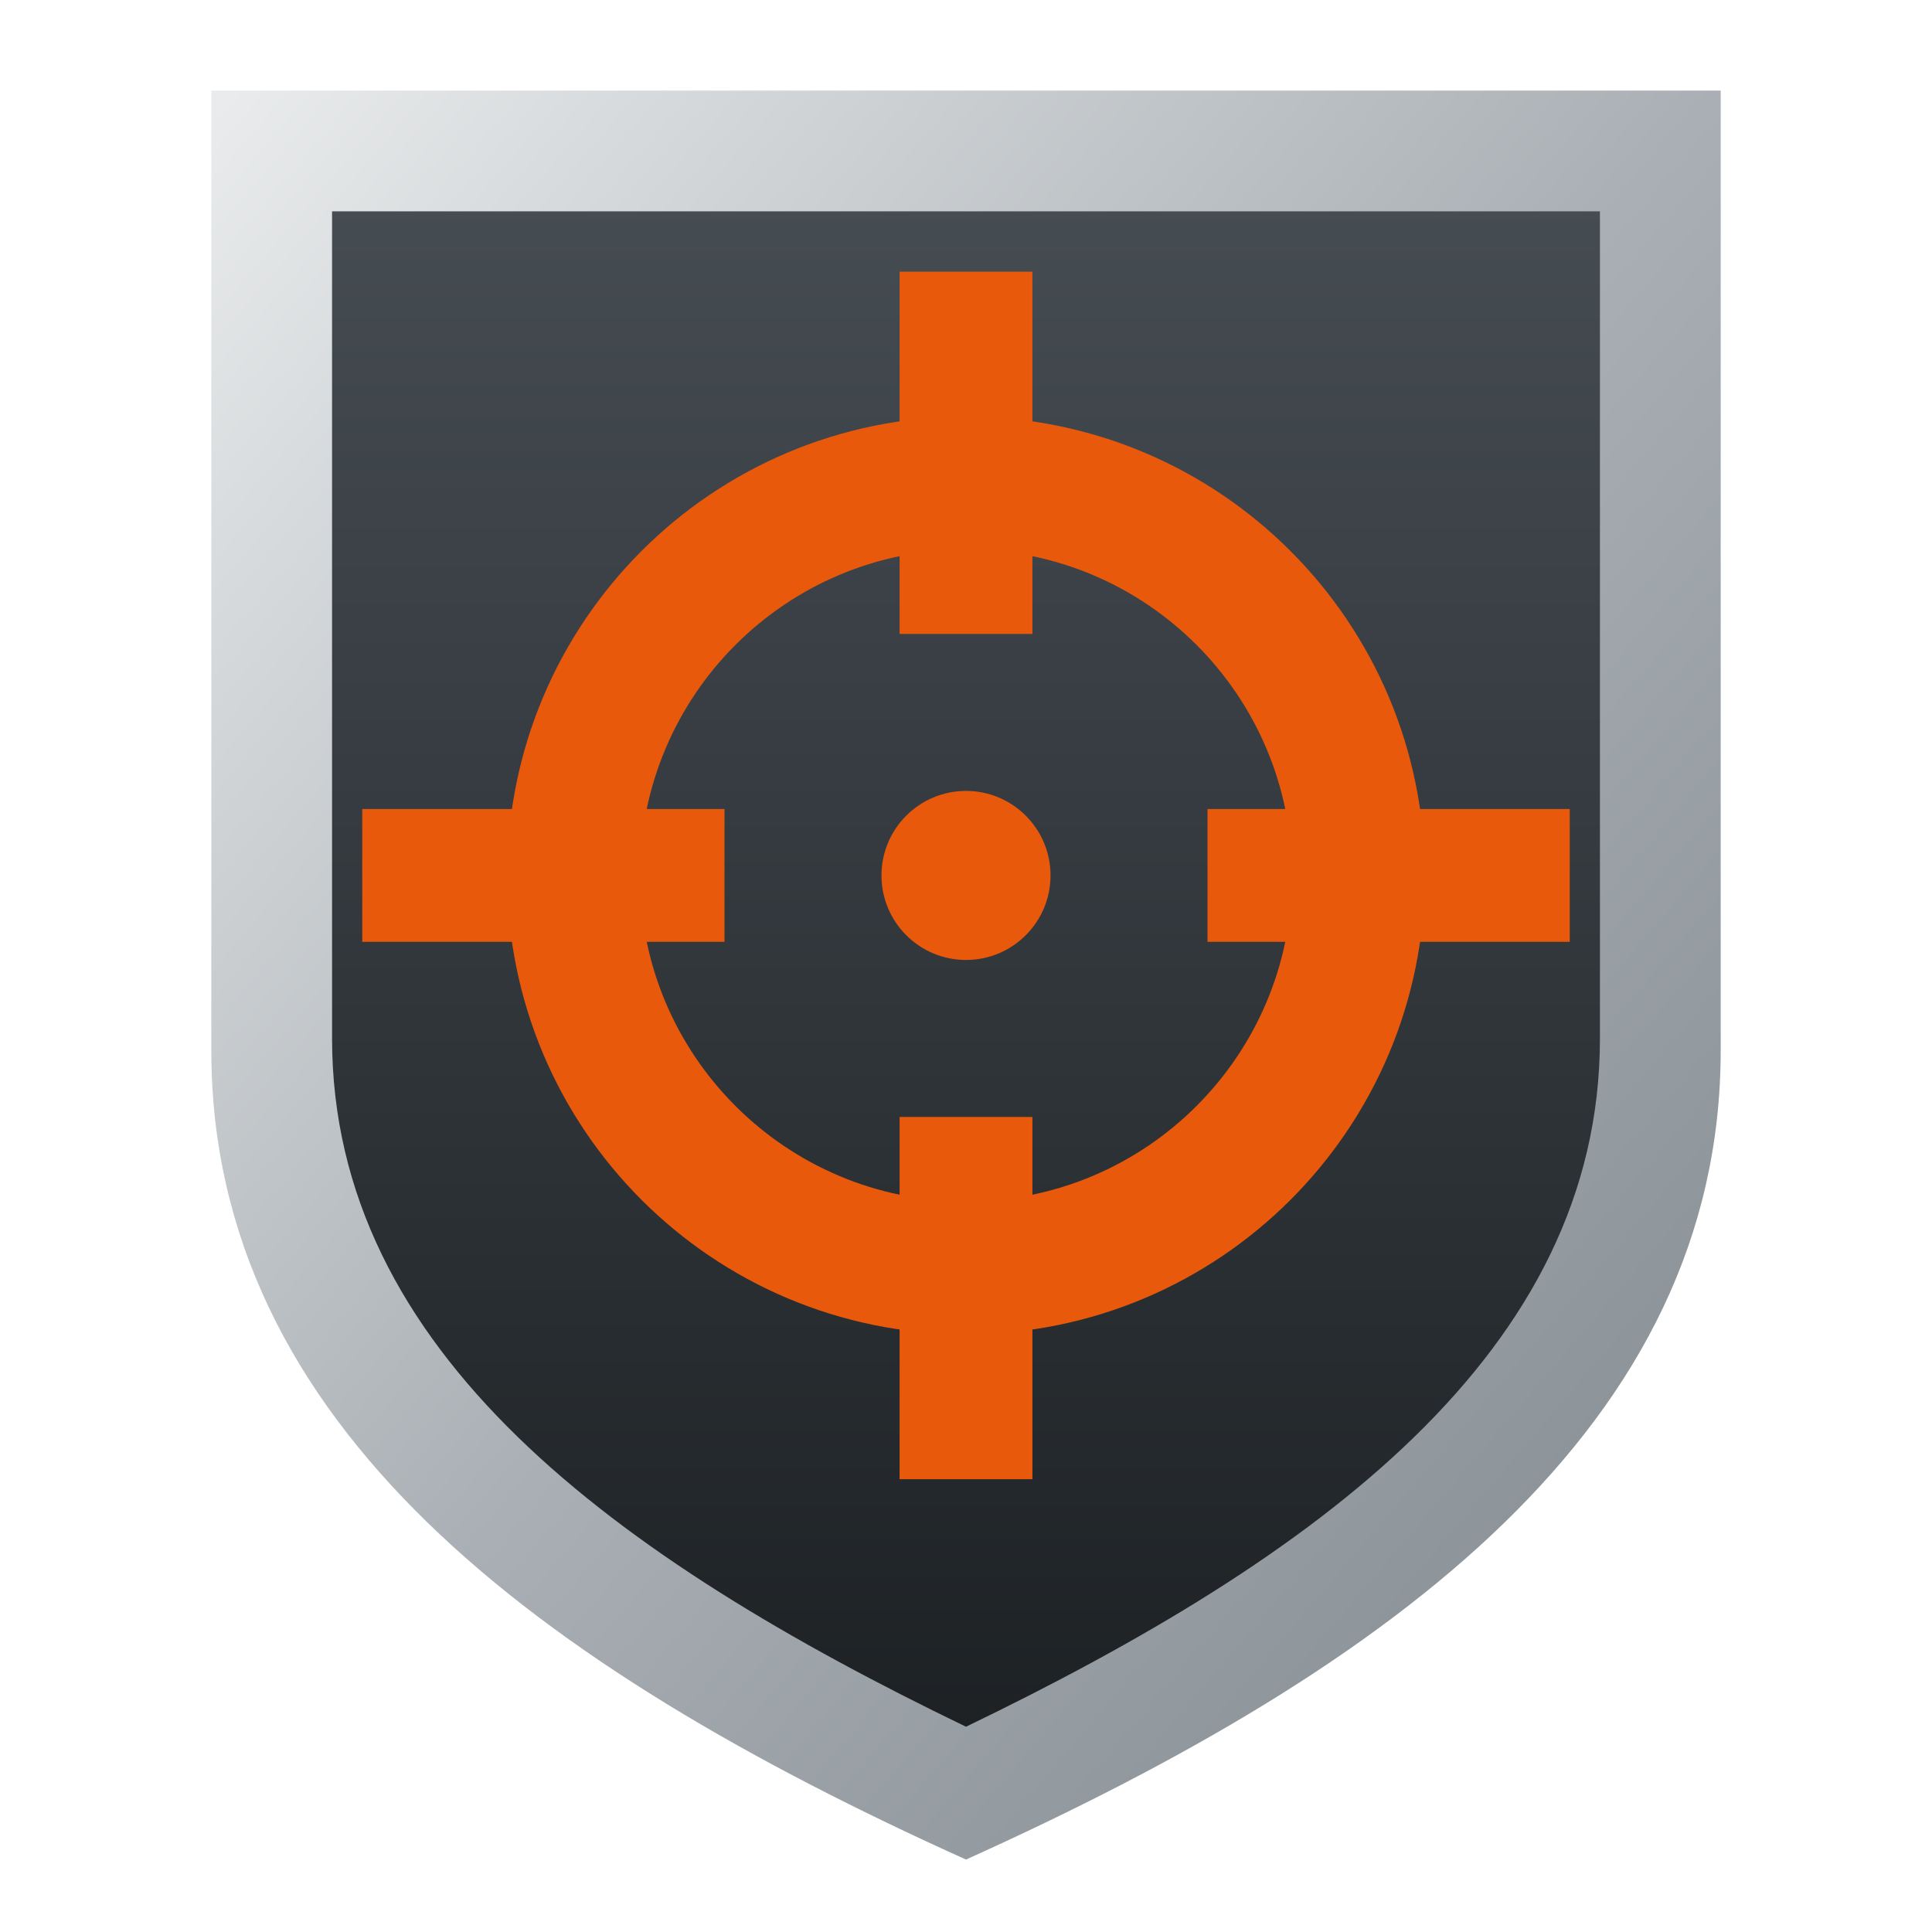
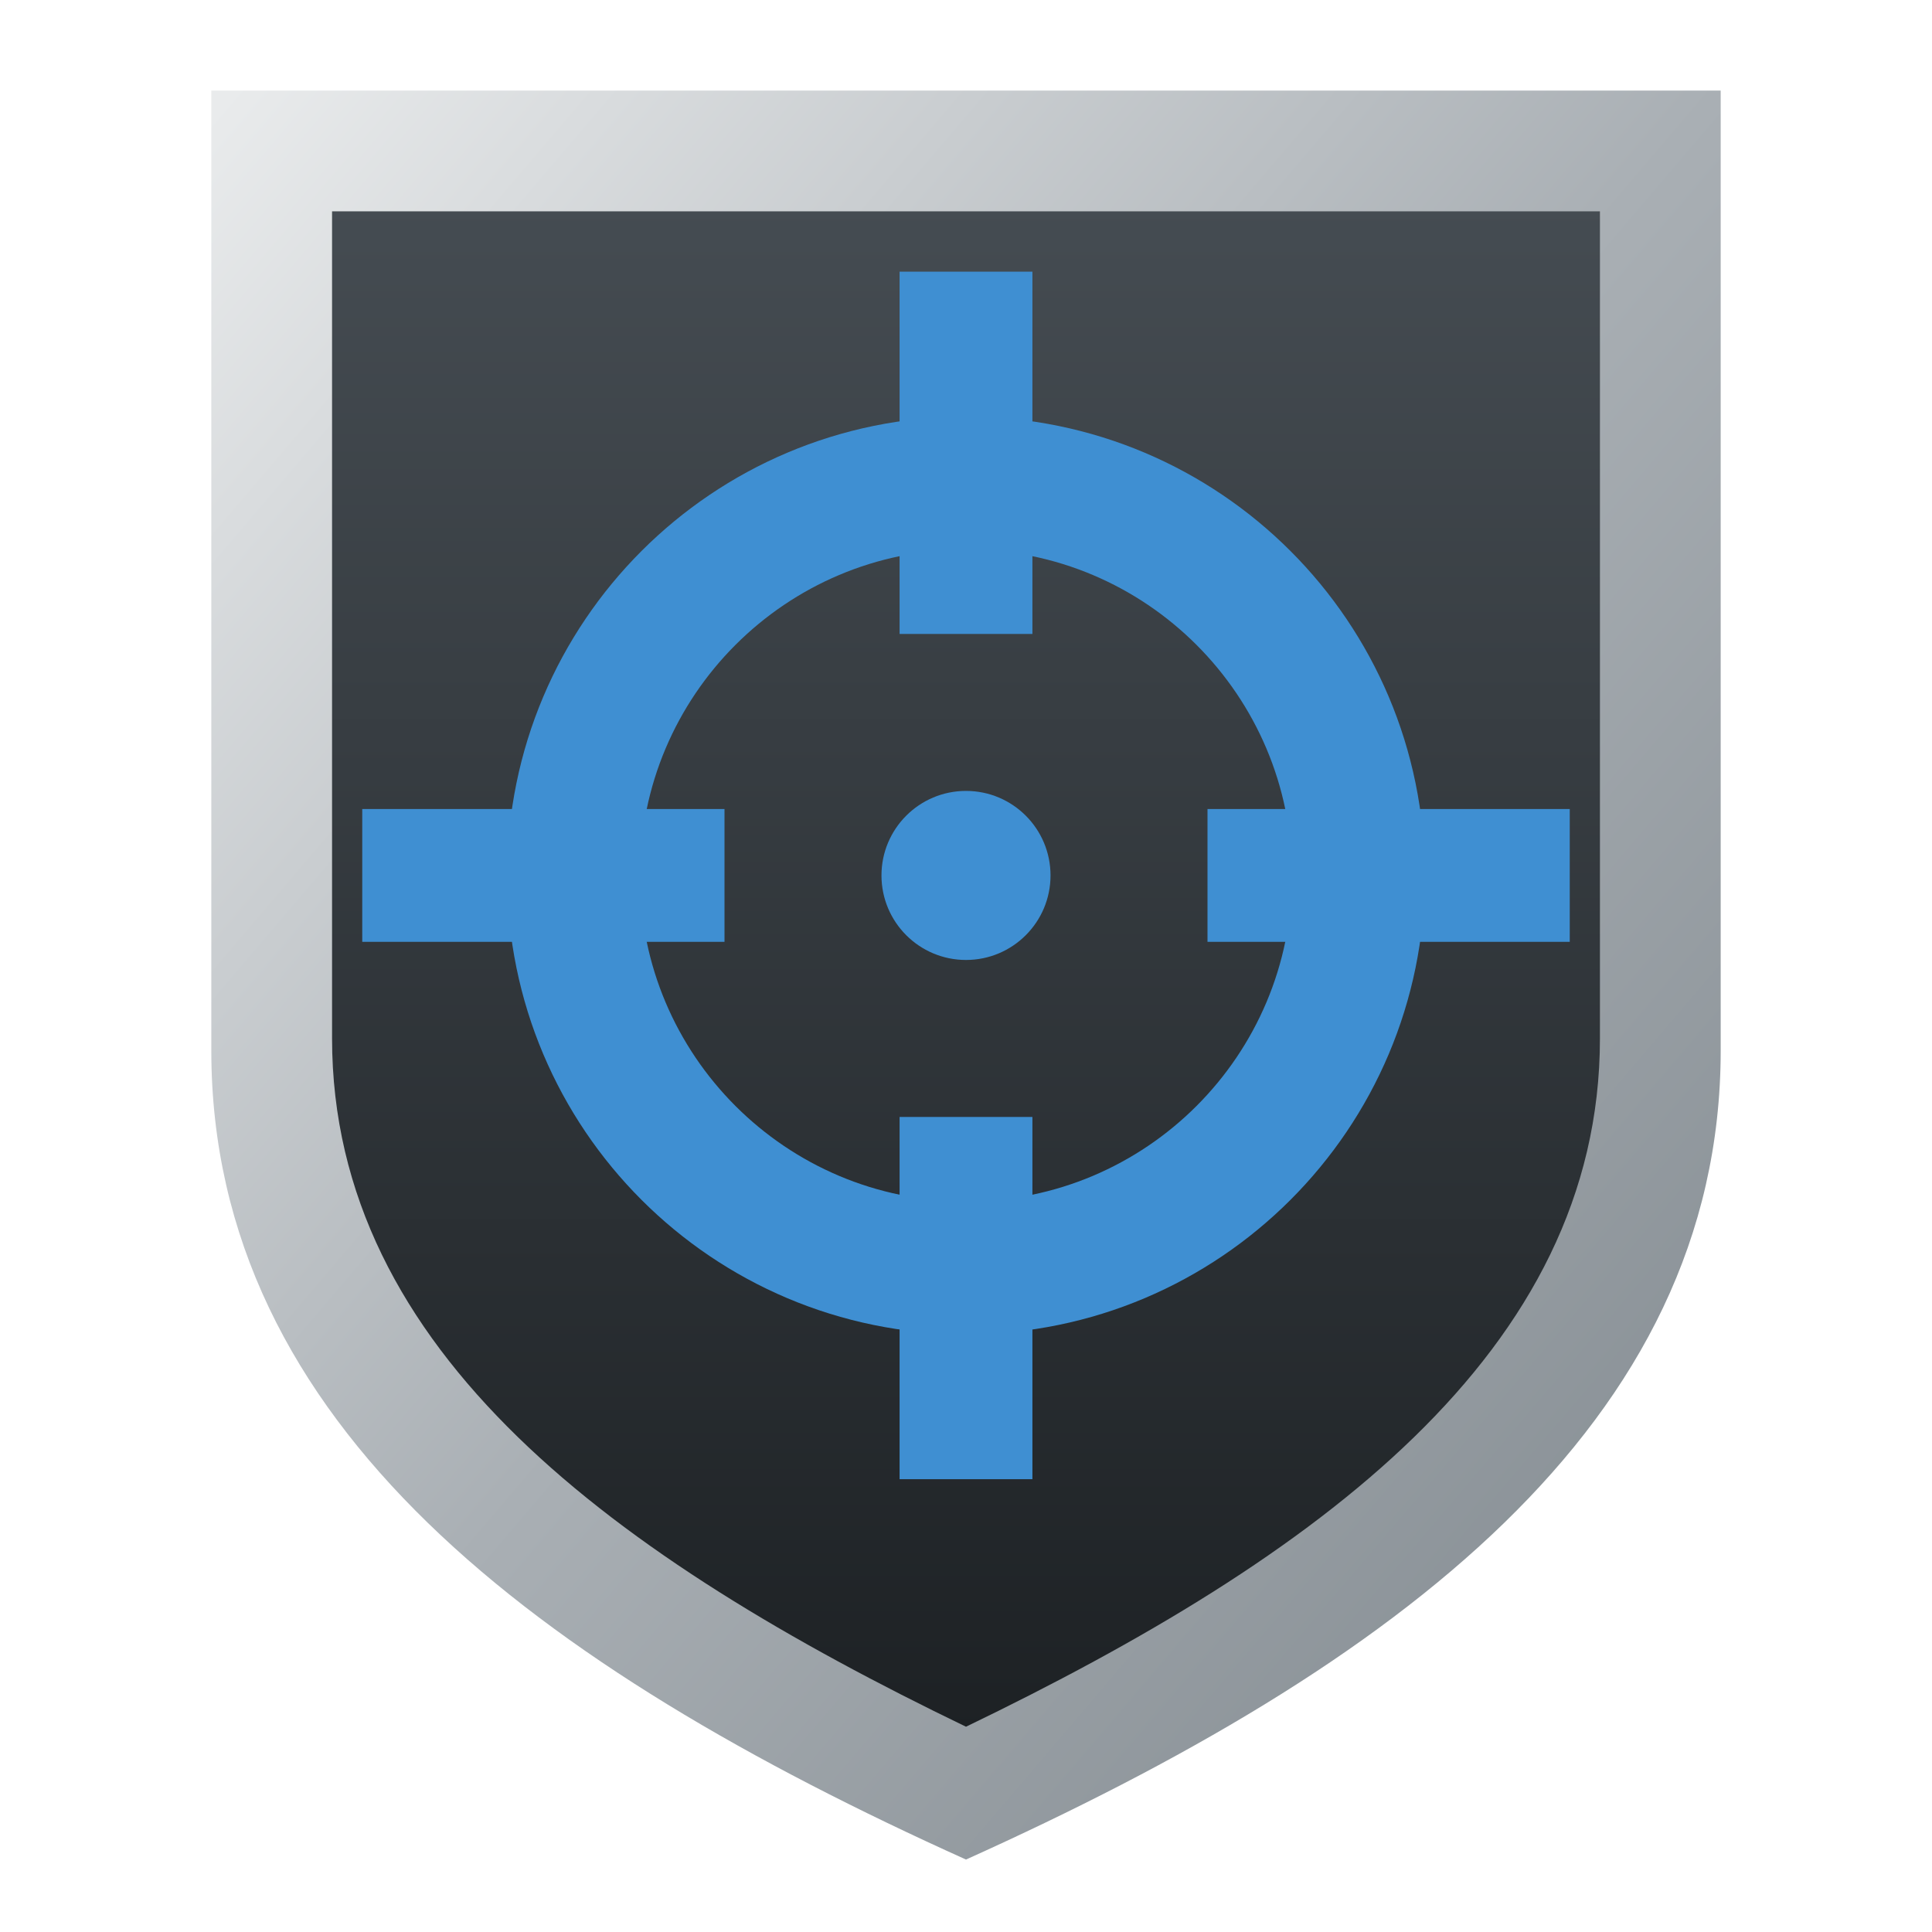
<svg xmlns="http://www.w3.org/2000/svg" viewBox="0 0 32 32">
  <defs>
    <linearGradient id="rim" x1="0" y1="0" x2="1" y2="1">
      <stop offset="0" stop-color="#e9ebec" />
      <stop offset="0.5" stop-color="#a9afb4" />
      <stop offset="1" stop-color="#80888e" />
    </linearGradient>
    <linearGradient id="body" x1="0" y1="0" x2="0" y2="1">
      <stop offset="0" stop-color="#454c52" />
      <stop offset="1" stop-color="#1d2124" />
    </linearGradient>
    <clipPath id="inner">
      <path d="M5.5 3.5H26.5V17.2C26.5 22.4 21.8 25.8 16 28.6 10.2 25.8 5.5 22.4 5.5 17.2Z" />
    </clipPath>
  </defs>
  <path fill="url(#rim)" d="M3.5 1.5H28.5V17.4C28.5 23.6 23.1 27.6 16 30.8 8.9 27.6 3.5 23.6 3.5 17.4Z" />
  <path fill="url(#body)" d="M5.5 3.5H26.5V17.2C26.5 22.4 21.8 25.8 16 28.6 10.2 25.8 5.5 22.4 5.5 17.2Z" />
-   <g clip-path="url(#inner)" stroke="#e8590c" stroke-width="2.2" fill="none">
+   <g clip-path="url(#inner)" stroke="#3f8fd2" stroke-width="2.2" fill="none">
    <circle cx="16" cy="14.5" r="6.5" />
    <path d="M16 4.5V10.5M16 18.5V24.5M6 14.5H12M20 14.5H26" />
-     <circle cx="16" cy="14.5" r="1.4" fill="#e8590c" stroke="none" />
+     <circle cx="16" cy="14.5" r="1.4" fill="#3f8fd2" stroke="none" />
  </g>
</svg>
